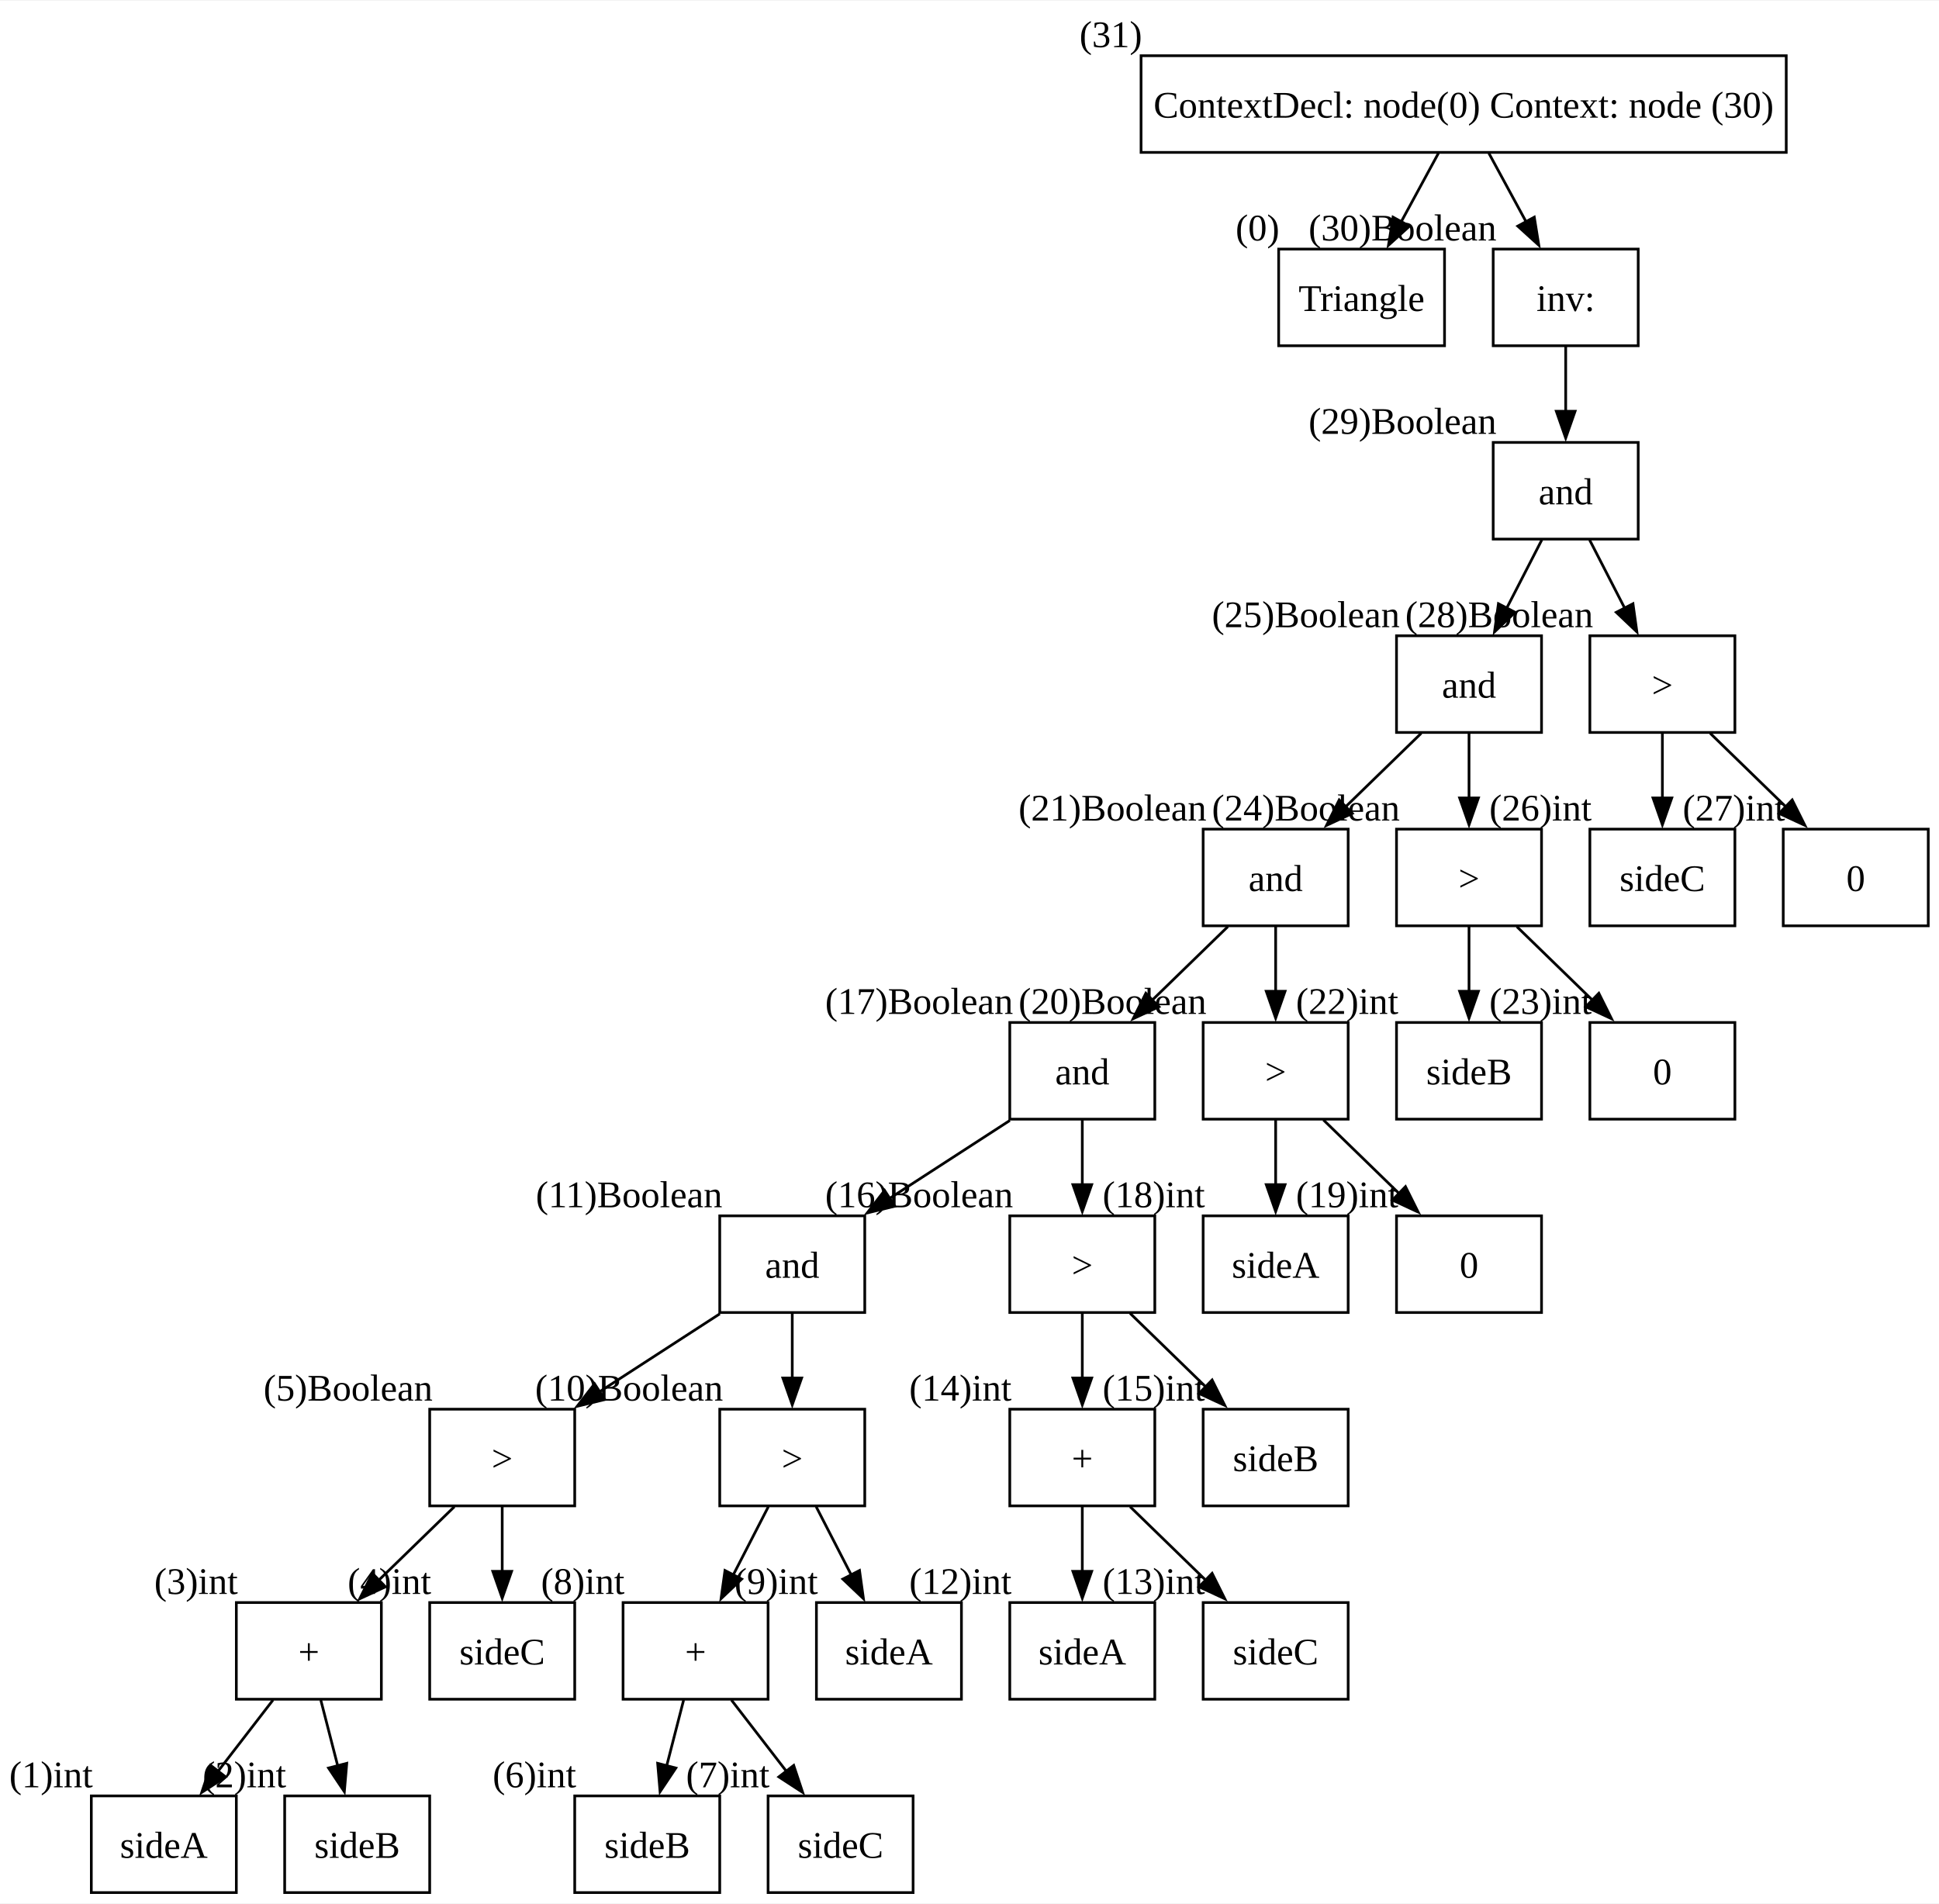
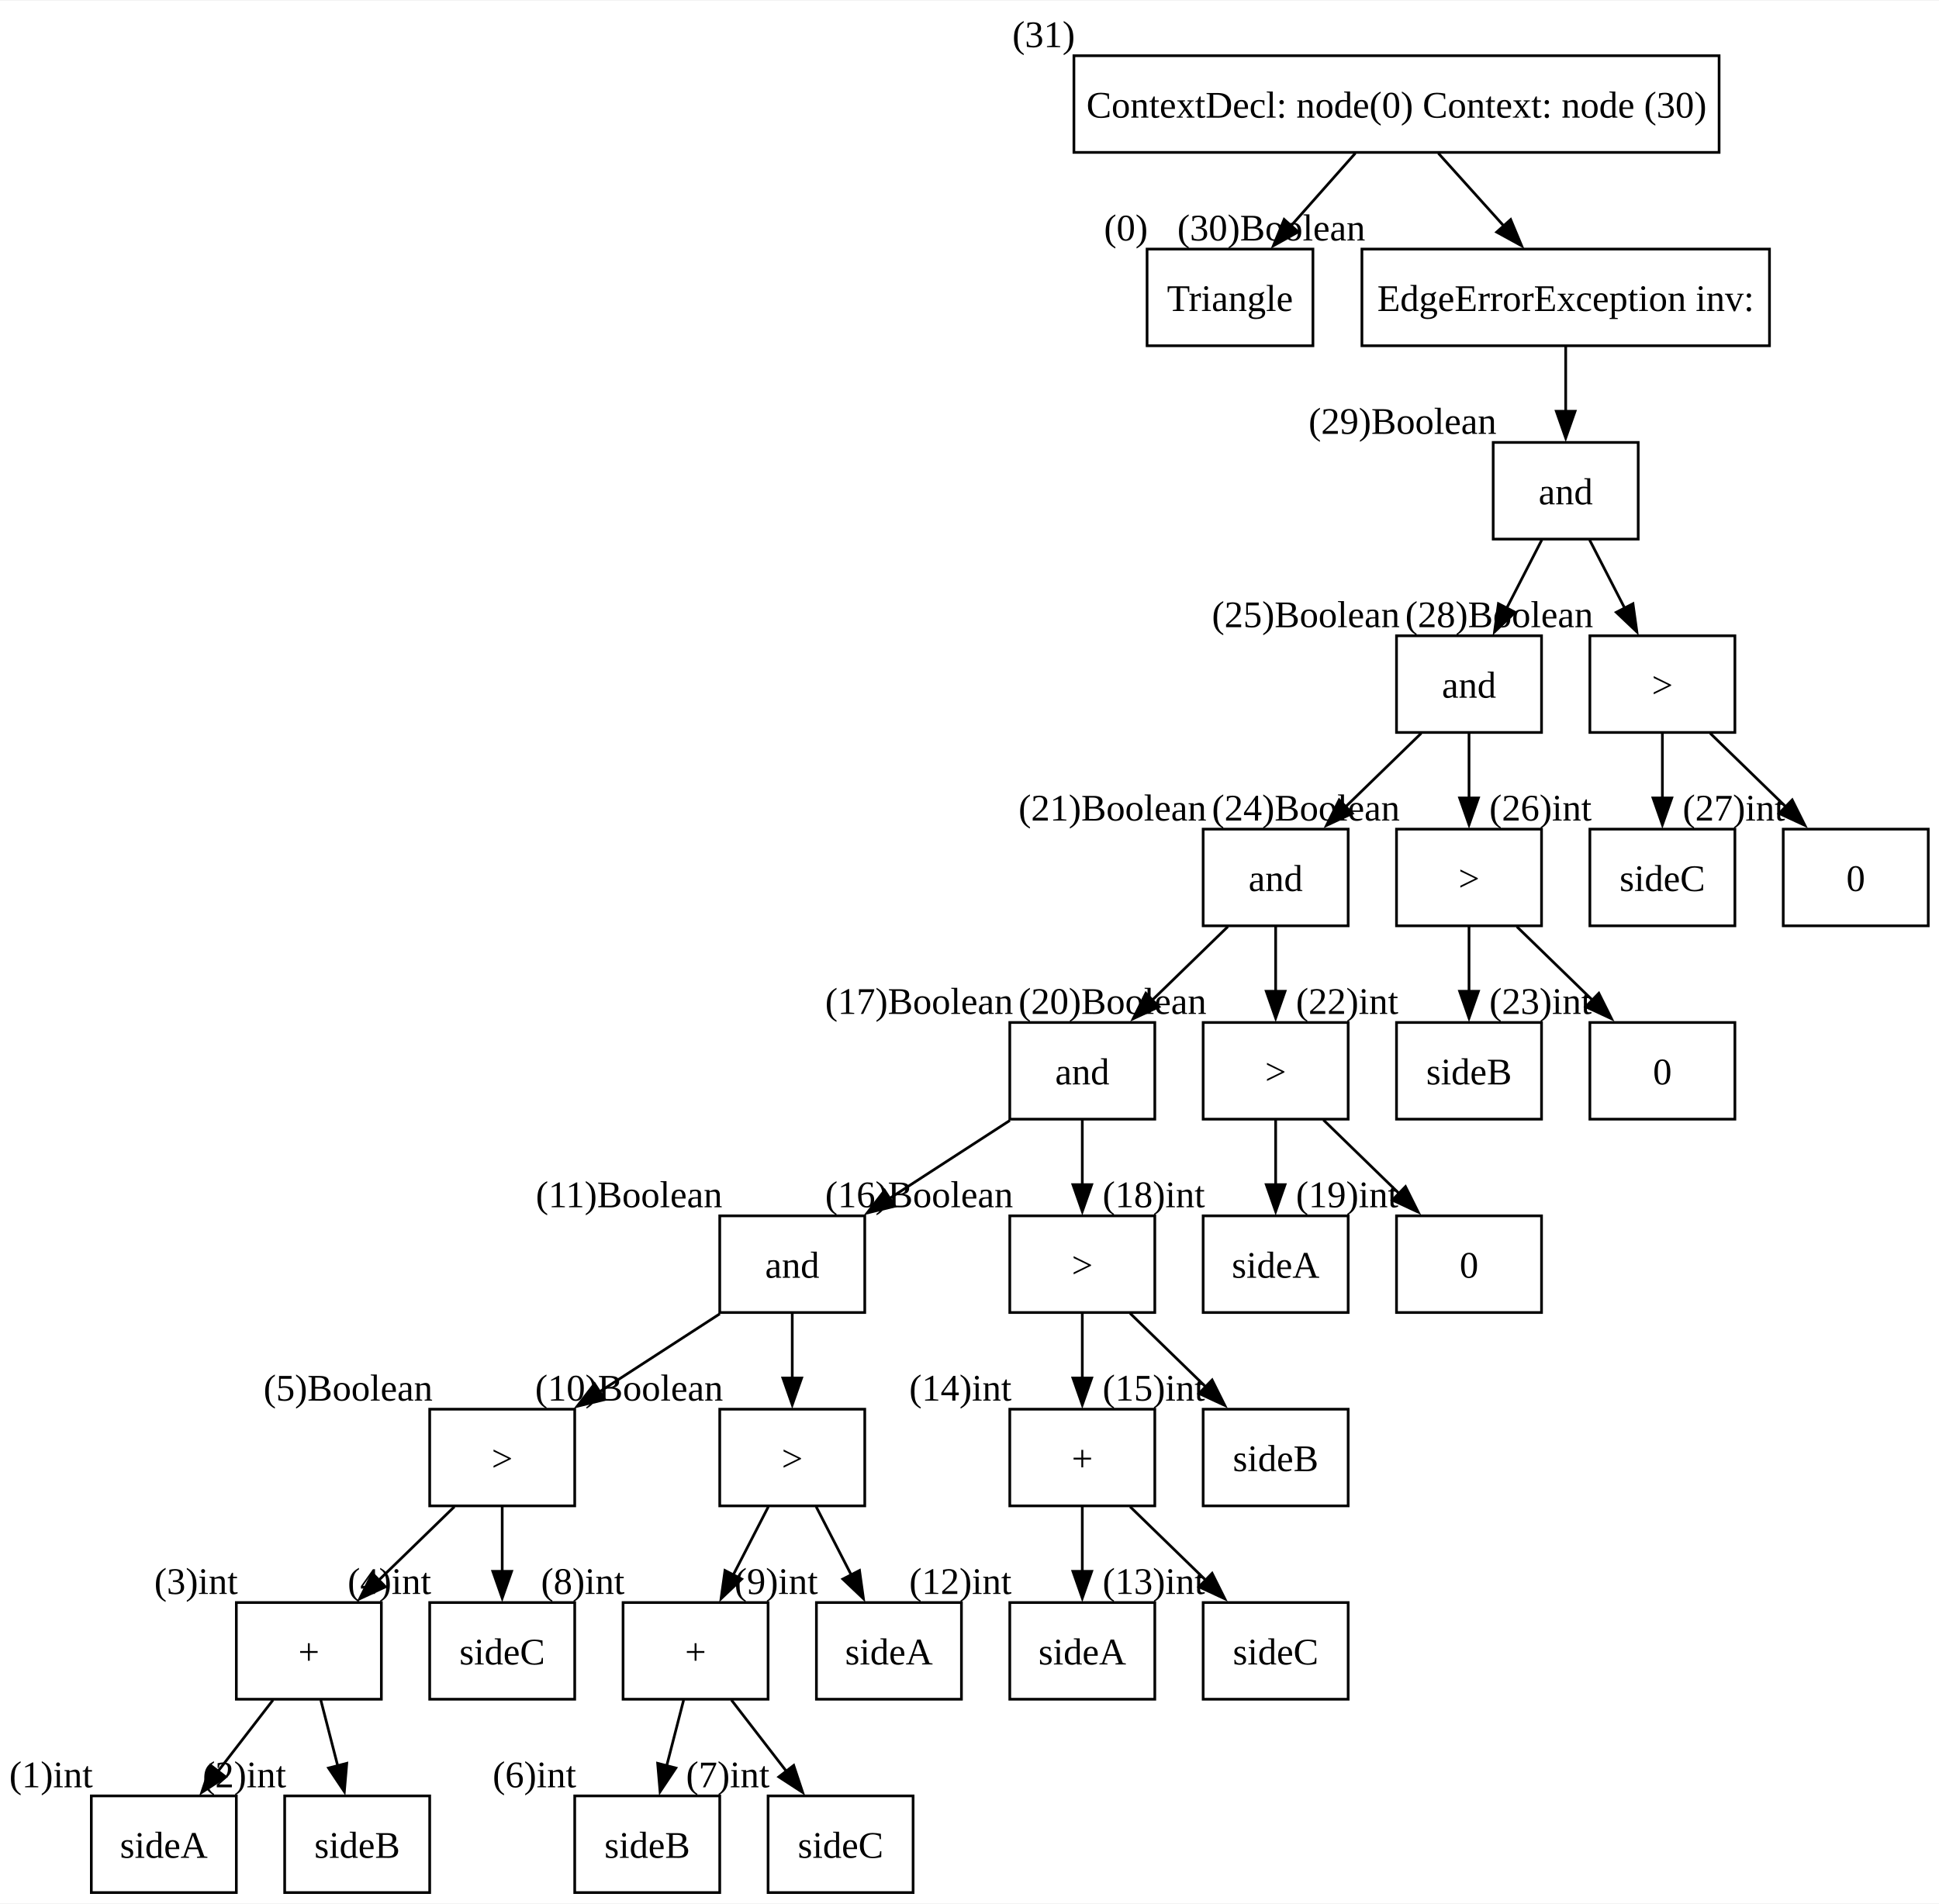
<svg xmlns="http://www.w3.org/2000/svg" width="722pt" height="709pt" viewBox="0.00 0.00 722.00 708.50">
  <g id="graph0" class="graph" transform="scale(1 1) rotate(0) translate(4 704.5)">
    <polygon fill="white" stroke="none" points="-4,4 -4,-704.5 718,-704.5 718,4 -4,4" />
    <g id="node1" class="node">
-       <polygon fill="none" stroke="black" points="661.12,-684 420.88,-684 420.88,-648 661.12,-648 661.12,-684" />
-       <text text-anchor="middle" x="541" y="-660.95" font-family="Times New Roman,serif" font-size="14.00">ContextDecl: node(0) Context: node (30)</text>
-       <text text-anchor="middle" x="409.62" y="-687.2" font-family="Times New Roman,serif" font-size="14.00">(31)</text>
+       <polygon fill="none" stroke="black" points="636.12,-684 395.88,-684 395.88,-648 636.12,-648 636.12,-684" />
+       <text text-anchor="middle" x="516" y="-660.95" font-family="Times New Roman,serif" font-size="14.00">ContextDecl: node(0) Context: node (30)</text>
+       <text text-anchor="middle" x="384.62" y="-687.2" font-family="Times New Roman,serif" font-size="14.00">(31)</text>
    </g>
    <g id="node2" class="node">
-       <polygon fill="none" stroke="black" points="533.88,-612 472.12,-612 472.12,-576 533.88,-576 533.88,-612" />
-       <text text-anchor="middle" x="503" y="-588.95" font-family="Times New Roman,serif" font-size="14.00">Triangle</text>
-       <text text-anchor="middle" x="464.25" y="-615.2" font-family="Times New Roman,serif" font-size="14.00">(0)</text>
+       <polygon fill="none" stroke="black" points="484.88,-612 423.12,-612 423.12,-576 484.88,-576 484.88,-612" />
+       <text text-anchor="middle" x="454" y="-588.95" font-family="Times New Roman,serif" font-size="14.00">Triangle</text>
+       <text text-anchor="middle" x="415.25" y="-615.2" font-family="Times New Roman,serif" font-size="14.00">(0)</text>
    </g>
    <g id="edge1" class="edge">
-       <path fill="none" stroke="black" d="M531.61,-647.7C527.42,-639.98 522.39,-630.71 517.72,-622.11" />
-       <polygon fill="black" stroke="black" points="520.85,-620.55 513.01,-613.43 514.7,-623.89 520.85,-620.55" />
+       <path fill="none" stroke="black" d="M500.67,-647.7C493.47,-639.56 484.72,-629.69 476.76,-620.7" />
+       <polygon fill="black" stroke="black" points="479.4,-618.4 470.15,-613.24 474.16,-623.04 479.4,-618.4" />
    </g>
    <g id="node3" class="node">
-       <polygon fill="none" stroke="black" points="606,-612 552,-612 552,-576 606,-576 606,-612" />
-       <text text-anchor="middle" x="579" y="-588.95" font-family="Times New Roman,serif" font-size="14.00"> inv:</text>
-       <text text-anchor="middle" x="518.25" y="-615.2" font-family="Times New Roman,serif" font-size="14.00">(30)Boolean</text>
+       <polygon fill="none" stroke="black" points="654.88,-612 503.12,-612 503.12,-576 654.88,-576 654.88,-612" />
+       <text text-anchor="middle" x="579" y="-588.95" font-family="Times New Roman,serif" font-size="14.00">EdgeErrorException inv:</text>
+       <text text-anchor="middle" x="469.38" y="-615.2" font-family="Times New Roman,serif" font-size="14.00">(30)Boolean</text>
    </g>
    <g id="edge2" class="edge">
-       <path fill="none" stroke="black" d="M550.39,-647.7C554.58,-639.98 559.61,-630.71 564.28,-622.11" />
-       <polygon fill="black" stroke="black" points="567.3,-623.89 568.99,-613.43 561.15,-620.55 567.3,-623.89" />
+       <path fill="none" stroke="black" d="M531.57,-647.7C538.97,-639.47 547.97,-629.48 556.12,-620.42" />
+       <polygon fill="black" stroke="black" points="558.51,-623 562.59,-613.23 553.3,-618.32 558.51,-623" />
    </g>
    <g id="node4" class="node">
      <polygon fill="none" stroke="black" points="606,-540 552,-540 552,-504 606,-504 606,-540" />
      <text text-anchor="middle" x="579" y="-516.95" font-family="Times New Roman,serif" font-size="14.00">and</text>
      <text text-anchor="middle" x="518.25" y="-543.2" font-family="Times New Roman,serif" font-size="14.00">(29)Boolean</text>
    </g>
    <g id="edge3" class="edge">
      <path fill="none" stroke="black" d="M579,-575.7C579,-568.41 579,-559.73 579,-551.54" />
      <polygon fill="black" stroke="black" points="582.5,-551.62 579,-541.62 575.5,-551.62 582.5,-551.62" />
    </g>
    <g id="node5" class="node">
      <polygon fill="none" stroke="black" points="570,-468 516,-468 516,-432 570,-432 570,-468" />
      <text text-anchor="middle" x="543" y="-444.95" font-family="Times New Roman,serif" font-size="14.00">and</text>
      <text text-anchor="middle" x="482.25" y="-471.2" font-family="Times New Roman,serif" font-size="14.00">(25)Boolean</text>
    </g>
    <g id="edge4" class="edge">
      <path fill="none" stroke="black" d="M570.1,-503.7C566.13,-495.98 561.37,-486.71 556.94,-478.11" />
      <polygon fill="black" stroke="black" points="560.17,-476.74 552.49,-469.45 553.95,-479.94 560.17,-476.74" />
    </g>
    <g id="node6" class="node">
      <polygon fill="none" stroke="black" points="642,-468 588,-468 588,-432 642,-432 642,-468" />
      <text text-anchor="middle" x="615" y="-444.95" font-family="Times New Roman,serif" font-size="14.00">&gt;</text>
      <text text-anchor="middle" x="554.25" y="-471.2" font-family="Times New Roman,serif" font-size="14.00">(28)Boolean</text>
    </g>
    <g id="edge5" class="edge">
      <path fill="none" stroke="black" d="M587.9,-503.7C591.87,-495.98 596.63,-486.71 601.06,-478.11" />
      <polygon fill="black" stroke="black" points="604.05,-479.94 605.51,-469.45 597.83,-476.74 604.05,-479.94" />
    </g>
    <g id="node7" class="node">
      <polygon fill="none" stroke="black" points="498,-396 444,-396 444,-360 498,-360 498,-396" />
      <text text-anchor="middle" x="471" y="-372.95" font-family="Times New Roman,serif" font-size="14.00">and</text>
      <text text-anchor="middle" x="410.25" y="-399.2" font-family="Times New Roman,serif" font-size="14.00">(21)Boolean</text>
    </g>
    <g id="edge6" class="edge">
      <path fill="none" stroke="black" d="M525.2,-431.7C516.72,-423.45 506.41,-413.43 497.07,-404.35" />
      <polygon fill="black" stroke="black" points="499.54,-401.86 489.93,-397.4 494.66,-406.88 499.54,-401.86" />
    </g>
    <g id="node8" class="node">
      <polygon fill="none" stroke="black" points="570,-396 516,-396 516,-360 570,-360 570,-396" />
      <text text-anchor="middle" x="543" y="-372.95" font-family="Times New Roman,serif" font-size="14.00">&gt;</text>
      <text text-anchor="middle" x="482.25" y="-399.2" font-family="Times New Roman,serif" font-size="14.00">(24)Boolean</text>
    </g>
    <g id="edge7" class="edge">
      <path fill="none" stroke="black" d="M543,-431.7C543,-424.41 543,-415.73 543,-407.54" />
      <polygon fill="black" stroke="black" points="546.5,-407.62 543,-397.62 539.5,-407.62 546.5,-407.62" />
    </g>
    <g id="node9" class="node">
      <polygon fill="none" stroke="black" points="642,-396 588,-396 588,-360 642,-360 642,-396" />
      <text text-anchor="middle" x="615" y="-372.95" font-family="Times New Roman,serif" font-size="14.00">sideC</text>
      <text text-anchor="middle" x="569.62" y="-399.2" font-family="Times New Roman,serif" font-size="14.00">(26)int</text>
    </g>
    <g id="edge8" class="edge">
      <path fill="none" stroke="black" d="M615,-431.7C615,-424.41 615,-415.73 615,-407.54" />
      <polygon fill="black" stroke="black" points="618.5,-407.62 615,-397.62 611.5,-407.62 618.5,-407.62" />
    </g>
    <g id="node10" class="node">
      <polygon fill="none" stroke="black" points="714,-396 660,-396 660,-360 714,-360 714,-396" />
      <text text-anchor="middle" x="687" y="-372.95" font-family="Times New Roman,serif" font-size="14.00">0</text>
      <text text-anchor="middle" x="641.62" y="-399.2" font-family="Times New Roman,serif" font-size="14.00">(27)int</text>
    </g>
    <g id="edge9" class="edge">
      <path fill="none" stroke="black" d="M632.8,-431.7C641.28,-423.45 651.59,-413.43 660.93,-404.35" />
      <polygon fill="black" stroke="black" points="663.34,-406.88 668.07,-397.4 658.46,-401.86 663.34,-406.88" />
    </g>
    <g id="node11" class="node">
      <polygon fill="none" stroke="black" points="426,-324 372,-324 372,-288 426,-288 426,-324" />
      <text text-anchor="middle" x="399" y="-300.95" font-family="Times New Roman,serif" font-size="14.00">and</text>
      <text text-anchor="middle" x="338.25" y="-327.2" font-family="Times New Roman,serif" font-size="14.00">(17)Boolean</text>
    </g>
    <g id="edge10" class="edge">
      <path fill="none" stroke="black" d="M453.2,-359.7C444.72,-351.45 434.41,-341.43 425.07,-332.35" />
      <polygon fill="black" stroke="black" points="427.54,-329.86 417.93,-325.4 422.66,-334.88 427.54,-329.86" />
    </g>
    <g id="node12" class="node">
      <polygon fill="none" stroke="black" points="498,-324 444,-324 444,-288 498,-288 498,-324" />
      <text text-anchor="middle" x="471" y="-300.95" font-family="Times New Roman,serif" font-size="14.00">&gt;</text>
      <text text-anchor="middle" x="410.25" y="-327.2" font-family="Times New Roman,serif" font-size="14.00">(20)Boolean</text>
    </g>
    <g id="edge11" class="edge">
      <path fill="none" stroke="black" d="M471,-359.7C471,-352.41 471,-343.73 471,-335.54" />
      <polygon fill="black" stroke="black" points="474.5,-335.62 471,-325.62 467.5,-335.62 474.5,-335.62" />
    </g>
    <g id="node13" class="node">
      <polygon fill="none" stroke="black" points="570,-324 516,-324 516,-288 570,-288 570,-324" />
      <text text-anchor="middle" x="543" y="-300.95" font-family="Times New Roman,serif" font-size="14.00">sideB</text>
      <text text-anchor="middle" x="497.62" y="-327.2" font-family="Times New Roman,serif" font-size="14.00">(22)int</text>
    </g>
    <g id="edge12" class="edge">
      <path fill="none" stroke="black" d="M543,-359.7C543,-352.41 543,-343.73 543,-335.54" />
      <polygon fill="black" stroke="black" points="546.5,-335.62 543,-325.62 539.5,-335.62 546.5,-335.62" />
    </g>
    <g id="node14" class="node">
      <polygon fill="none" stroke="black" points="642,-324 588,-324 588,-288 642,-288 642,-324" />
      <text text-anchor="middle" x="615" y="-300.95" font-family="Times New Roman,serif" font-size="14.00">0</text>
      <text text-anchor="middle" x="569.62" y="-327.2" font-family="Times New Roman,serif" font-size="14.00">(23)int</text>
    </g>
    <g id="edge13" class="edge">
      <path fill="none" stroke="black" d="M560.8,-359.7C569.28,-351.45 579.59,-341.43 588.93,-332.35" />
      <polygon fill="black" stroke="black" points="591.34,-334.88 596.07,-325.4 586.46,-329.86 591.34,-334.88" />
    </g>
    <g id="node15" class="node">
      <polygon fill="none" stroke="black" points="318,-252 264,-252 264,-216 318,-216 318,-252" />
      <text text-anchor="middle" x="291" y="-228.95" font-family="Times New Roman,serif" font-size="14.00">and</text>
      <text text-anchor="middle" x="230.25" y="-255.2" font-family="Times New Roman,serif" font-size="14.00">(11)Boolean</text>
    </g>
    <g id="edge14" class="edge">
      <path fill="none" stroke="black" d="M372.03,-287.52C358.39,-278.68 341.66,-267.84 326.95,-258.3" />
      <polygon fill="black" stroke="black" points="329.2,-255.59 318.9,-253.08 325.39,-261.46 329.2,-255.59" />
    </g>
    <g id="node16" class="node">
      <polygon fill="none" stroke="black" points="426,-252 372,-252 372,-216 426,-216 426,-252" />
      <text text-anchor="middle" x="399" y="-228.95" font-family="Times New Roman,serif" font-size="14.00">&gt;</text>
      <text text-anchor="middle" x="338.25" y="-255.2" font-family="Times New Roman,serif" font-size="14.00">(16)Boolean</text>
    </g>
    <g id="edge15" class="edge">
      <path fill="none" stroke="black" d="M399,-287.7C399,-280.41 399,-271.73 399,-263.54" />
      <polygon fill="black" stroke="black" points="402.5,-263.62 399,-253.62 395.5,-263.62 402.5,-263.62" />
    </g>
    <g id="node17" class="node">
      <polygon fill="none" stroke="black" points="498,-252 444,-252 444,-216 498,-216 498,-252" />
      <text text-anchor="middle" x="471" y="-228.95" font-family="Times New Roman,serif" font-size="14.00">sideA</text>
      <text text-anchor="middle" x="425.62" y="-255.2" font-family="Times New Roman,serif" font-size="14.00">(18)int</text>
    </g>
    <g id="edge16" class="edge">
      <path fill="none" stroke="black" d="M471,-287.7C471,-280.41 471,-271.73 471,-263.54" />
      <polygon fill="black" stroke="black" points="474.5,-263.62 471,-253.62 467.5,-263.62 474.5,-263.62" />
    </g>
    <g id="node18" class="node">
      <polygon fill="none" stroke="black" points="570,-252 516,-252 516,-216 570,-216 570,-252" />
      <text text-anchor="middle" x="543" y="-228.95" font-family="Times New Roman,serif" font-size="14.00">0</text>
      <text text-anchor="middle" x="497.62" y="-255.2" font-family="Times New Roman,serif" font-size="14.00">(19)int</text>
    </g>
    <g id="edge17" class="edge">
      <path fill="none" stroke="black" d="M488.8,-287.7C497.28,-279.45 507.59,-269.43 516.93,-260.35" />
      <polygon fill="black" stroke="black" points="519.34,-262.88 524.07,-253.4 514.46,-257.86 519.34,-262.88" />
    </g>
    <g id="node19" class="node">
      <polygon fill="none" stroke="black" points="210,-180 156,-180 156,-144 210,-144 210,-180" />
      <text text-anchor="middle" x="183" y="-156.95" font-family="Times New Roman,serif" font-size="14.00">&gt;</text>
      <text text-anchor="middle" x="125.62" y="-183.2" font-family="Times New Roman,serif" font-size="14.00">(5)Boolean</text>
    </g>
    <g id="edge18" class="edge">
      <path fill="none" stroke="black" d="M264.03,-215.52C250.39,-206.68 233.66,-195.84 218.95,-186.3" />
      <polygon fill="black" stroke="black" points="221.2,-183.59 210.9,-181.08 217.39,-189.46 221.2,-183.59" />
    </g>
    <g id="node20" class="node">
      <polygon fill="none" stroke="black" points="318,-180 264,-180 264,-144 318,-144 318,-180" />
      <text text-anchor="middle" x="291" y="-156.95" font-family="Times New Roman,serif" font-size="14.00">&gt;</text>
      <text text-anchor="middle" x="230.25" y="-183.2" font-family="Times New Roman,serif" font-size="14.00">(10)Boolean</text>
    </g>
    <g id="edge19" class="edge">
      <path fill="none" stroke="black" d="M291,-215.7C291,-208.41 291,-199.73 291,-191.54" />
      <polygon fill="black" stroke="black" points="294.5,-191.62 291,-181.62 287.5,-191.62 294.5,-191.62" />
    </g>
    <g id="node21" class="node">
      <polygon fill="none" stroke="black" points="426,-180 372,-180 372,-144 426,-144 426,-180" />
      <text text-anchor="middle" x="399" y="-156.95" font-family="Times New Roman,serif" font-size="14.00">+</text>
      <text text-anchor="middle" x="353.62" y="-183.2" font-family="Times New Roman,serif" font-size="14.00">(14)int</text>
    </g>
    <g id="edge20" class="edge">
      <path fill="none" stroke="black" d="M399,-215.7C399,-208.41 399,-199.73 399,-191.54" />
      <polygon fill="black" stroke="black" points="402.5,-191.62 399,-181.62 395.5,-191.62 402.5,-191.62" />
    </g>
    <g id="node22" class="node">
      <polygon fill="none" stroke="black" points="498,-180 444,-180 444,-144 498,-144 498,-180" />
      <text text-anchor="middle" x="471" y="-156.95" font-family="Times New Roman,serif" font-size="14.00">sideB</text>
      <text text-anchor="middle" x="425.62" y="-183.2" font-family="Times New Roman,serif" font-size="14.00">(15)int</text>
    </g>
    <g id="edge21" class="edge">
      <path fill="none" stroke="black" d="M416.8,-215.7C425.28,-207.45 435.59,-197.43 444.93,-188.35" />
      <polygon fill="black" stroke="black" points="447.34,-190.88 452.07,-181.4 442.46,-185.86 447.34,-190.88" />
    </g>
    <g id="node23" class="node">
      <polygon fill="none" stroke="black" points="138,-108 84,-108 84,-72 138,-72 138,-108" />
      <text text-anchor="middle" x="111" y="-84.95" font-family="Times New Roman,serif" font-size="14.00">+</text>
      <text text-anchor="middle" x="69" y="-111.2" font-family="Times New Roman,serif" font-size="14.00">(3)int</text>
    </g>
    <g id="edge22" class="edge">
      <path fill="none" stroke="black" d="M165.2,-143.7C156.72,-135.45 146.41,-125.43 137.07,-116.35" />
      <polygon fill="black" stroke="black" points="139.54,-113.86 129.93,-109.4 134.66,-118.88 139.54,-113.86" />
    </g>
    <g id="node24" class="node">
      <polygon fill="none" stroke="black" points="210,-108 156,-108 156,-72 210,-72 210,-108" />
      <text text-anchor="middle" x="183" y="-84.95" font-family="Times New Roman,serif" font-size="14.00">sideC</text>
      <text text-anchor="middle" x="141" y="-111.2" font-family="Times New Roman,serif" font-size="14.00">(4)int</text>
    </g>
    <g id="edge23" class="edge">
      <path fill="none" stroke="black" d="M183,-143.7C183,-136.41 183,-127.73 183,-119.54" />
      <polygon fill="black" stroke="black" points="186.5,-119.62 183,-109.62 179.5,-119.62 186.5,-119.62" />
    </g>
    <g id="node25" class="node">
      <polygon fill="none" stroke="black" points="282,-108 228,-108 228,-72 282,-72 282,-108" />
      <text text-anchor="middle" x="255" y="-84.95" font-family="Times New Roman,serif" font-size="14.00">+</text>
      <text text-anchor="middle" x="213" y="-111.2" font-family="Times New Roman,serif" font-size="14.00">(8)int</text>
    </g>
    <g id="edge24" class="edge">
      <path fill="none" stroke="black" d="M282.1,-143.7C278.13,-135.98 273.37,-126.71 268.94,-118.11" />
      <polygon fill="black" stroke="black" points="272.17,-116.74 264.49,-109.45 265.95,-119.94 272.17,-116.74" />
    </g>
    <g id="node26" class="node">
      <polygon fill="none" stroke="black" points="354,-108 300,-108 300,-72 354,-72 354,-108" />
      <text text-anchor="middle" x="327" y="-84.95" font-family="Times New Roman,serif" font-size="14.00">sideA</text>
      <text text-anchor="middle" x="285" y="-111.2" font-family="Times New Roman,serif" font-size="14.00">(9)int</text>
    </g>
    <g id="edge25" class="edge">
      <path fill="none" stroke="black" d="M299.9,-143.7C303.87,-135.98 308.63,-126.71 313.06,-118.11" />
      <polygon fill="black" stroke="black" points="316.05,-119.94 317.51,-109.45 309.83,-116.74 316.05,-119.94" />
    </g>
    <g id="node27" class="node">
      <polygon fill="none" stroke="black" points="426,-108 372,-108 372,-72 426,-72 426,-108" />
      <text text-anchor="middle" x="399" y="-84.95" font-family="Times New Roman,serif" font-size="14.00">sideA</text>
      <text text-anchor="middle" x="353.62" y="-111.2" font-family="Times New Roman,serif" font-size="14.00">(12)int</text>
    </g>
    <g id="edge26" class="edge">
      <path fill="none" stroke="black" d="M399,-143.7C399,-136.41 399,-127.73 399,-119.54" />
      <polygon fill="black" stroke="black" points="402.5,-119.62 399,-109.62 395.5,-119.62 402.5,-119.62" />
    </g>
    <g id="node28" class="node">
      <polygon fill="none" stroke="black" points="498,-108 444,-108 444,-72 498,-72 498,-108" />
      <text text-anchor="middle" x="471" y="-84.95" font-family="Times New Roman,serif" font-size="14.00">sideC</text>
      <text text-anchor="middle" x="425.62" y="-111.2" font-family="Times New Roman,serif" font-size="14.00">(13)int</text>
    </g>
    <g id="edge27" class="edge">
      <path fill="none" stroke="black" d="M416.8,-143.7C425.28,-135.45 435.59,-125.43 444.93,-116.35" />
      <polygon fill="black" stroke="black" points="447.34,-118.88 452.07,-109.4 442.46,-113.86 447.34,-118.88" />
    </g>
    <g id="node29" class="node">
      <polygon fill="none" stroke="black" points="84,-36 30,-36 30,0 84,0 84,-36" />
      <text text-anchor="middle" x="57" y="-12.95" font-family="Times New Roman,serif" font-size="14.00">sideA</text>
      <text text-anchor="middle" x="15" y="-39.2" font-family="Times New Roman,serif" font-size="14.00">(1)int</text>
    </g>
    <g id="edge28" class="edge">
      <path fill="none" stroke="black" d="M97.65,-71.7C91.44,-63.64 83.92,-53.89 77.04,-44.98" />
      <polygon fill="black" stroke="black" points="80,-43.08 71.12,-37.3 74.46,-47.36 80,-43.08" />
    </g>
    <g id="node30" class="node">
      <polygon fill="none" stroke="black" points="156,-36 102,-36 102,0 156,0 156,-36" />
      <text text-anchor="middle" x="129" y="-12.95" font-family="Times New Roman,serif" font-size="14.00">sideB</text>
      <text text-anchor="middle" x="87" y="-39.2" font-family="Times New Roman,serif" font-size="14.00">(2)int</text>
    </g>
    <g id="edge29" class="edge">
      <path fill="none" stroke="black" d="M115.45,-71.7C117.35,-64.32 119.61,-55.52 121.74,-47.25" />
      <polygon fill="black" stroke="black" points="125.12,-48.13 124.22,-37.57 118.34,-46.38 125.12,-48.13" />
    </g>
    <g id="node31" class="node">
      <polygon fill="none" stroke="black" points="264,-36 210,-36 210,0 264,0 264,-36" />
      <text text-anchor="middle" x="237" y="-12.95" font-family="Times New Roman,serif" font-size="14.00">sideB</text>
      <text text-anchor="middle" x="195" y="-39.2" font-family="Times New Roman,serif" font-size="14.00">(6)int</text>
    </g>
    <g id="edge30" class="edge">
      <path fill="none" stroke="black" d="M250.55,-71.7C248.65,-64.32 246.39,-55.52 244.26,-47.25" />
      <polygon fill="black" stroke="black" points="247.66,-46.38 241.78,-37.57 240.88,-48.13 247.66,-46.38" />
    </g>
    <g id="node32" class="node">
      <polygon fill="none" stroke="black" points="336,-36 282,-36 282,0 336,0 336,-36" />
      <text text-anchor="middle" x="309" y="-12.95" font-family="Times New Roman,serif" font-size="14.00">sideC</text>
      <text text-anchor="middle" x="267" y="-39.2" font-family="Times New Roman,serif" font-size="14.00">(7)int</text>
    </g>
    <g id="edge31" class="edge">
      <path fill="none" stroke="black" d="M268.35,-71.7C274.56,-63.64 282.08,-53.89 288.96,-44.98" />
      <polygon fill="black" stroke="black" points="291.54,-47.36 294.88,-37.3 286,-43.08 291.54,-47.36" />
    </g>
  </g>
</svg>
